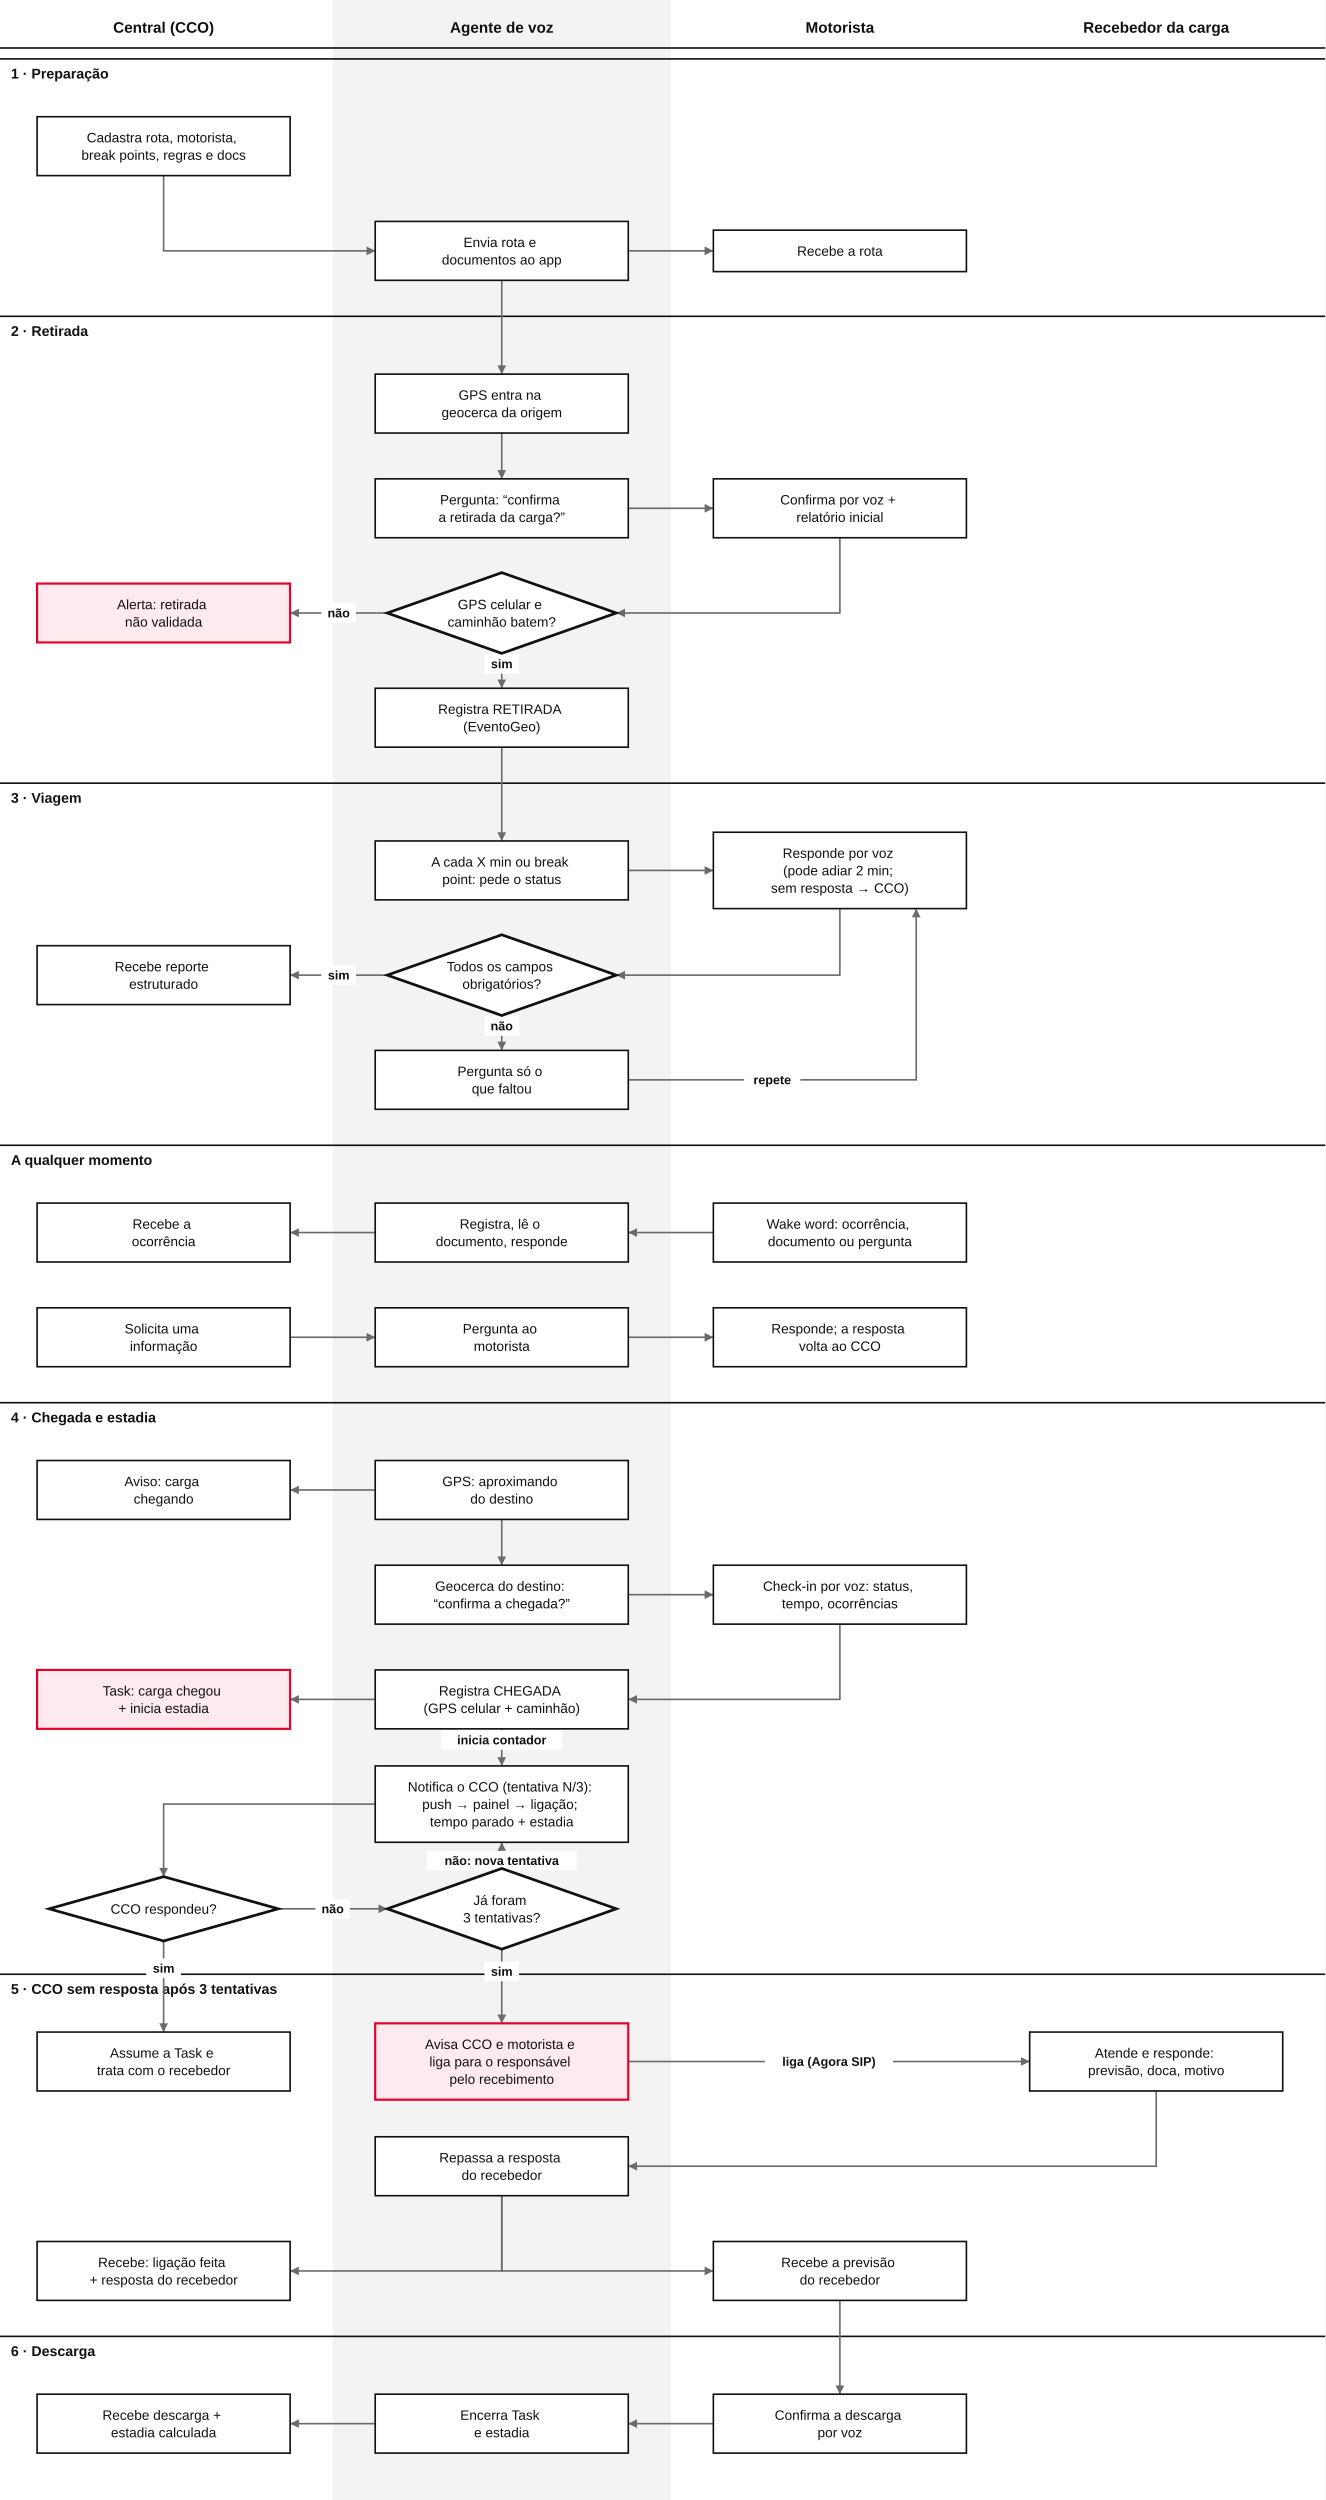
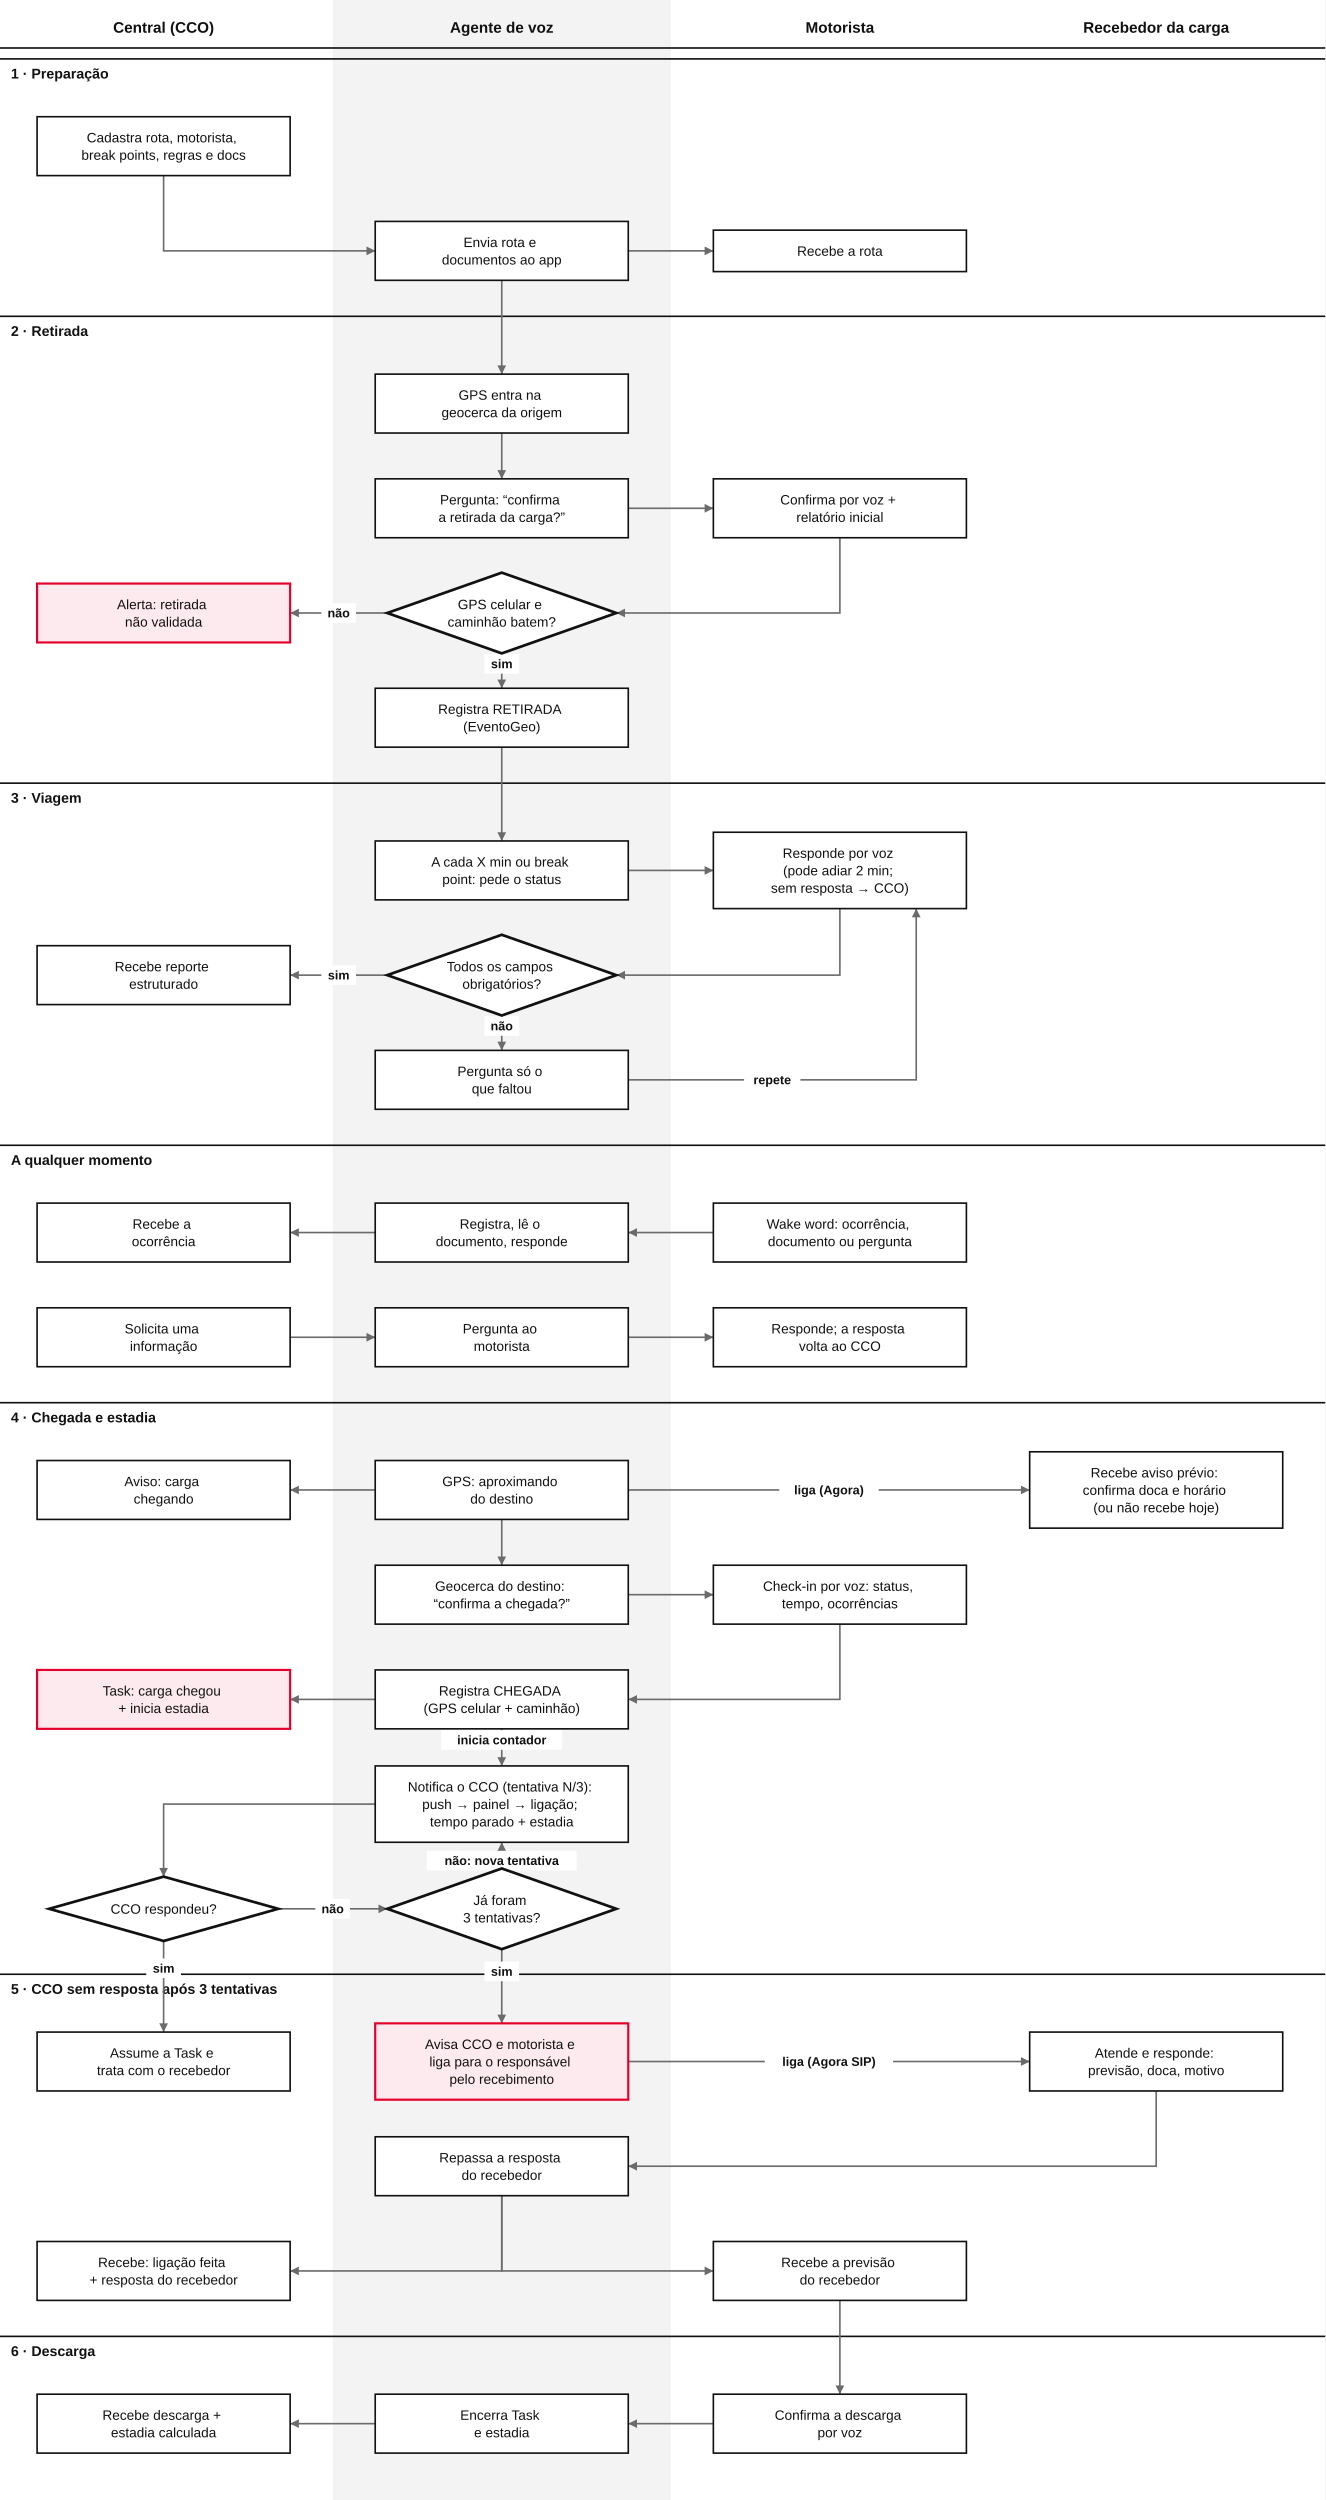
<svg xmlns="http://www.w3.org/2000/svg" width="1215" height="2292" viewBox="0 0 1215 2292" role="img" aria-label="Fluxograma do Parceiro de Estrada em quatro raias: central, agente de voz, motorista e recebedor, da preparação da rota até a descarga, incluindo a ligação ao recebedor quando o CCO não responde">
  <style>text{fill:#111;font:12.5px Archivo,Arial,sans-serif}.lh{font-weight:800;font-size:14px}.ph{font-weight:800;font-size:13px}.nd{fill:#fff;stroke:#111;stroke-width:1.5}.a{fill:#fdeaee;stroke:#e4002b;stroke-width:2}.dc{fill:#fff;stroke:#111;stroke-width:2.5}.ed{fill:none;stroke:#6b6b6b;stroke-width:1.5}.lane{fill:#f3f3f3}.rule{stroke:#111;stroke-width:1.5}.lb{fill:#fff}.el{font-size:11.5px;font-weight:700}marker path{fill:#6b6b6b}</style>
  <rect width="100%" height="100%" fill="#fff" />
  <defs>
    <marker id="ah" viewBox="0 0 8 8" refX="8" refY="4" markerWidth="8" markerHeight="8" markerUnits="userSpaceOnUse" orient="auto">
      <path d="M0 0 L8 4 L0 8 z" />
    </marker>
  </defs>
  <text class="lh" text-anchor="middle" x="150" y="30">Central (CCO)</text>
  <rect class="lane" x="305" y="0" width="310" height="2292" />
  <text class="lh" text-anchor="middle" x="460" y="30">Agente de voz</text>
  <text class="lh" text-anchor="middle" x="770" y="30">Motorista</text>
  <text class="lh" text-anchor="middle" x="1060" y="30">Recebedor da carga</text>
  <line class="rule" x1="0" x2="1215" y1="44" y2="44" />
  <line class="rule" x1="0" x2="1215" y1="54" y2="54" />
  <text class="ph" x="10" y="72">1 · Preparação</text>
  <line class="rule" x1="0" x2="1215" y1="290" y2="290" />
  <text class="ph" x="10" y="308">2 · Retirada</text>
  <line class="rule" x1="0" x2="1215" y1="718" y2="718" />
  <text class="ph" x="10" y="736">3 · Viagem</text>
  <line class="rule" x1="0" x2="1215" y1="1050" y2="1050" />
  <text class="ph" x="10" y="1068">A qualquer momento</text>
  <line class="rule" x1="0" x2="1215" y1="1286" y2="1286" />
  <text class="ph" x="10" y="1304">4 · Chegada e estadia</text>
  <line class="rule" x1="0" x2="1215" y1="1810" y2="1810" />
  <text class="ph" x="10" y="1828">5 · CCO sem resposta após 3 tentativas</text>
  <line class="rule" x1="0" x2="1215" y1="2142" y2="2142" />
  <text class="ph" x="10" y="2160">6 · Descarga</text>
  <path class="ed" marker-end="url(#ah)" d="M150 161 L150 230 L344 230" />
  <path class="ed" marker-end="url(#ah)" d="M576 230 L654 230" />
  <path class="ed" marker-end="url(#ah)" d="M460 257 L460 343" />
  <path class="ed" marker-end="url(#ah)" d="M460 397 L460 439" />
  <path class="ed" marker-end="url(#ah)" d="M576 466 L654 466" />
  <path class="ed" marker-end="url(#ah)" d="M770 493 L770 562 L565 562" />
  <path class="ed" marker-end="url(#ah)" d="M355 562 L266 562" />
  <rect class="lb" x="294.6" y="553" width="31.8" height="18" />
  <text class="el" text-anchor="middle" x="310.5" y="566">não</text>
  <path class="ed" marker-end="url(#ah)" d="M460 599 L460 631" />
  <rect class="lb" x="444.1" y="599.6" width="31.8" height="18" />
  <text class="el" text-anchor="middle" x="460" y="612.6">sim</text>
  <path class="ed" marker-end="url(#ah)" d="M460 685 L460 771" />
  <path class="ed" marker-end="url(#ah)" d="M576 798 L654 798" />
  <path class="ed" marker-end="url(#ah)" d="M770 833 L770 894 L565 894" />
  <path class="ed" marker-end="url(#ah)" d="M355 894 L266 894" />
  <rect class="lb" x="294.6" y="885" width="31.8" height="18" />
  <text class="el" text-anchor="middle" x="310.5" y="898">sim</text>
  <path class="ed" marker-end="url(#ah)" d="M460 931 L460 963" />
  <rect class="lb" x="444.1" y="931.6" width="31.8" height="18" />
  <text class="el" text-anchor="middle" x="460" y="944.6">não</text>
  <path class="ed" marker-end="url(#ah)" d="M576 990 L840 990 L840 833" />
  <rect class="lb" x="682.2" y="981" width="51.6" height="18" />
  <text class="el" text-anchor="middle" x="708" y="994">repete</text>
  <path class="ed" marker-end="url(#ah)" d="M654 1130 L576 1130" />
  <path class="ed" marker-end="url(#ah)" d="M344 1130 L266 1130" />
  <path class="ed" marker-end="url(#ah)" d="M266 1226 L344 1226" />
  <path class="ed" marker-end="url(#ah)" d="M576 1226 L654 1226" />
  <path class="ed" marker-end="url(#ah)" d="M344 1366 L266 1366" />
+   <path class="ed" marker-end="url(#ah)" d="M576 1366 L944 1366" />
+   <rect class="lb" x="714.4" y="1357" width="91.2" height="18" />
+   <text class="el" text-anchor="middle" x="760" y="1370">liga (Agora)</text>
  <path class="ed" marker-end="url(#ah)" d="M460 1393 L460 1435" />
  <path class="ed" marker-end="url(#ah)" d="M576 1462 L654 1462" />
  <path class="ed" marker-end="url(#ah)" d="M770 1489 L770 1558 L576 1558" />
  <path class="ed" marker-end="url(#ah)" d="M344 1558 L266 1558" />
  <path class="ed" marker-end="url(#ah)" d="M460 1585 L460 1619" />
  <rect class="lb" x="404.5" y="1586.2" width="111" height="18" />
  <text class="el" text-anchor="middle" x="460" y="1599.2">inicia contador</text>
  <path class="ed" marker-end="url(#ah)" d="M344 1654 L150 1654 L150 1720.5" />
  <path class="ed" marker-end="url(#ah)" d="M255 1750 L355 1750" />
  <rect class="lb" x="289.1" y="1741" width="31.8" height="18" />
  <text class="el" text-anchor="middle" x="305" y="1754">não</text>
  <path class="ed" marker-end="url(#ah)" d="M460 1713 L460 1689" />
  <rect class="lb" x="391.3" y="1696.8" width="137.4" height="18" />
  <text class="el" text-anchor="middle" x="460" y="1709.8">não: nova tentativa</text>
  <path class="ed" marker-end="url(#ah)" d="M150 1779.5 L150 1863" />
  <rect class="lb" x="134.1" y="1795.55" width="31.8" height="18" />
  <text class="el" text-anchor="middle" x="150" y="1808.55">sim</text>
  <path class="ed" marker-end="url(#ah)" d="M460 1787 L460 1855" />
  <rect class="lb" x="444.1" y="1798.4" width="31.8" height="18" />
  <text class="el" text-anchor="middle" x="460" y="1811.4">sim</text>
  <path class="ed" marker-end="url(#ah)" d="M576 1890 L944 1890" />
  <rect class="lb" x="701.2" y="1881" width="117.6" height="18" />
  <text class="el" text-anchor="middle" x="760" y="1894">liga (Agora SIP)</text>
  <path class="ed" marker-end="url(#ah)" d="M1060 1917 L1060 1986 L576 1986" />
  <path class="ed" marker-end="url(#ah)" d="M460 2013 L460 2082 L266 2082" />
  <path class="ed" marker-end="url(#ah)" d="M460 2013 L460 2082 L654 2082" />
  <path class="ed" marker-end="url(#ah)" d="M770 2109 L770 2195" />
  <path class="ed" marker-end="url(#ah)" d="M654 2222 L576 2222" />
  <path class="ed" marker-end="url(#ah)" d="M344 2222 L266 2222" />
  <rect class="nd" x="34" y="107" width="232" height="54" />
  <text text-anchor="middle">
    <tspan x="150" y="130.5">Cadastra rota, motorista,</tspan>
    <tspan x="150" y="146.5">break points, regras e docs</tspan>
  </text>
  <rect class="nd" x="344" y="203" width="232" height="54" />
  <text text-anchor="middle">
    <tspan x="460" y="226.5">Envia rota e</tspan>
    <tspan x="460" y="242.5">documentos ao app</tspan>
  </text>
  <rect class="nd" x="654" y="211" width="232" height="38" />
  <text text-anchor="middle">
    <tspan x="770" y="234.5">Recebe a rota</tspan>
  </text>
  <rect class="nd" x="344" y="343" width="232" height="54" />
  <text text-anchor="middle">
    <tspan x="460" y="366.5">GPS entra na</tspan>
    <tspan x="460" y="382.5">geocerca da origem</tspan>
  </text>
  <rect class="nd" x="344" y="439" width="232" height="54" />
  <text text-anchor="middle">
    <tspan x="460" y="462.5">Pergunta: “confirma</tspan>
    <tspan x="460" y="478.5">a retirada da carga?”</tspan>
  </text>
  <rect class="nd" x="654" y="439" width="232" height="54" />
  <text text-anchor="middle">
    <tspan x="770" y="462.5">Confirma por voz +</tspan>
    <tspan x="770" y="478.5">relatório inicial</tspan>
  </text>
  <polygon class="dc" points="460,525 565,562 460,599 355,562" />
  <text text-anchor="middle">
    <tspan x="460" y="558.5">GPS celular e</tspan>
    <tspan x="460" y="574.5">caminhão batem?</tspan>
  </text>
  <rect class="nd a" x="34" y="535" width="232" height="54" />
  <text text-anchor="middle">
    <tspan x="150" y="558.5">Alerta: retirada</tspan>
    <tspan x="150" y="574.5">não validada</tspan>
  </text>
  <rect class="nd" x="344" y="631" width="232" height="54" />
  <text text-anchor="middle">
    <tspan x="460" y="654.5">Registra RETIRADA</tspan>
    <tspan x="460" y="670.5">(EventoGeo)</tspan>
  </text>
  <rect class="nd" x="344" y="771" width="232" height="54" />
  <text text-anchor="middle">
    <tspan x="460" y="794.5">A cada X min ou break</tspan>
    <tspan x="460" y="810.5">point: pede o status</tspan>
  </text>
  <rect class="nd" x="654" y="763" width="232" height="70" />
  <text text-anchor="middle">
    <tspan x="770" y="786.5">Responde por voz</tspan>
    <tspan x="770" y="802.5">(pode adiar 2 min;</tspan>
    <tspan x="770" y="818.5">sem resposta → CCO)</tspan>
  </text>
  <polygon class="dc" points="460,857 565,894 460,931 355,894" />
  <text text-anchor="middle">
    <tspan x="460" y="890.5">Todos os campos</tspan>
    <tspan x="460" y="906.5">obrigatórios?</tspan>
  </text>
  <rect class="nd" x="34" y="867" width="232" height="54" />
  <text text-anchor="middle">
    <tspan x="150" y="890.5">Recebe reporte</tspan>
    <tspan x="150" y="906.5">estruturado</tspan>
  </text>
  <rect class="nd" x="344" y="963" width="232" height="54" />
  <text text-anchor="middle">
    <tspan x="460" y="986.5">Pergunta só o</tspan>
    <tspan x="460" y="1002.5">que faltou</tspan>
  </text>
  <rect class="nd" x="654" y="1103" width="232" height="54" />
  <text text-anchor="middle">
    <tspan x="770" y="1126.5">Wake word: ocorrência,</tspan>
    <tspan x="770" y="1142.5">documento ou pergunta</tspan>
  </text>
  <rect class="nd" x="344" y="1103" width="232" height="54" />
  <text text-anchor="middle">
    <tspan x="460" y="1126.5">Registra, lê o</tspan>
    <tspan x="460" y="1142.5">documento, responde</tspan>
  </text>
  <rect class="nd" x="34" y="1103" width="232" height="54" />
  <text text-anchor="middle">
    <tspan x="150" y="1126.5">Recebe a</tspan>
    <tspan x="150" y="1142.5">ocorrência</tspan>
  </text>
  <rect class="nd" x="34" y="1199" width="232" height="54" />
  <text text-anchor="middle">
    <tspan x="150" y="1222.5">Solicita uma</tspan>
    <tspan x="150" y="1238.5">informação</tspan>
  </text>
  <rect class="nd" x="344" y="1199" width="232" height="54" />
  <text text-anchor="middle">
    <tspan x="460" y="1222.5">Pergunta ao</tspan>
    <tspan x="460" y="1238.5">motorista</tspan>
  </text>
  <rect class="nd" x="654" y="1199" width="232" height="54" />
  <text text-anchor="middle">
    <tspan x="770" y="1222.5">Responde; a resposta</tspan>
    <tspan x="770" y="1238.5">volta ao CCO</tspan>
  </text>
  <rect class="nd" x="344" y="1339" width="232" height="54" />
  <text text-anchor="middle">
    <tspan x="460" y="1362.5">GPS: aproximando</tspan>
    <tspan x="460" y="1378.5">do destino</tspan>
  </text>
  <rect class="nd" x="34" y="1339" width="232" height="54" />
  <text text-anchor="middle">
    <tspan x="150" y="1362.5">Aviso: carga</tspan>
    <tspan x="150" y="1378.5">chegando</tspan>
  </text>
+   <rect class="nd" x="944" y="1331" width="232" height="70" />
+   <text text-anchor="middle">
+     <tspan x="1060" y="1354.5">Recebe aviso prévio:</tspan>
+     <tspan x="1060" y="1370.5">confirma doca e horário</tspan>
+     <tspan x="1060" y="1386.5">(ou não recebe hoje)</tspan>
+   </text>
  <rect class="nd" x="344" y="1435" width="232" height="54" />
  <text text-anchor="middle">
    <tspan x="460" y="1458.5">Geocerca do destino:</tspan>
    <tspan x="460" y="1474.5">“confirma a chegada?”</tspan>
  </text>
  <rect class="nd" x="654" y="1435" width="232" height="54" />
  <text text-anchor="middle">
    <tspan x="770" y="1458.5">Check-in por voz: status,</tspan>
    <tspan x="770" y="1474.5">tempo, ocorrências</tspan>
  </text>
  <rect class="nd" x="344" y="1531" width="232" height="54" />
  <text text-anchor="middle">
    <tspan x="460" y="1554.5">Registra CHEGADA</tspan>
    <tspan x="460" y="1570.5">(GPS celular + caminhão)</tspan>
  </text>
  <rect class="nd a" x="34" y="1531" width="232" height="54" />
  <text text-anchor="middle">
    <tspan x="150" y="1554.5">Task: carga chegou</tspan>
    <tspan x="150" y="1570.5">+ inicia estadia</tspan>
  </text>
  <rect class="nd" x="344" y="1619" width="232" height="70" />
  <text text-anchor="middle">
    <tspan x="460" y="1642.5">Notifica o CCO (tentativa N/3):</tspan>
    <tspan x="460" y="1658.5">push → painel → ligação;</tspan>
    <tspan x="460" y="1674.5">tempo parado + estadia</tspan>
  </text>
  <polygon class="dc" points="150,1720.5 255,1750 150,1779.5 45,1750" />
  <text text-anchor="middle">
    <tspan x="150" y="1754.5">CCO respondeu?</tspan>
  </text>
  <polygon class="dc" points="460,1713 565,1750 460,1787 355,1750" />
  <text text-anchor="middle">
    <tspan x="460" y="1746.5">Já foram</tspan>
    <tspan x="460" y="1762.5">3 tentativas?</tspan>
  </text>
  <rect class="nd" x="34" y="1863" width="232" height="54" />
  <text text-anchor="middle">
    <tspan x="150" y="1886.5">Assume a Task e</tspan>
    <tspan x="150" y="1902.5">trata com o recebedor</tspan>
  </text>
  <rect class="nd a" x="344" y="1855" width="232" height="70" />
  <text text-anchor="middle">
    <tspan x="460" y="1878.5">Avisa CCO e motorista e</tspan>
    <tspan x="460" y="1894.5">liga para o responsável</tspan>
    <tspan x="460" y="1910.5">pelo recebimento</tspan>
  </text>
  <rect class="nd" x="944" y="1863" width="232" height="54" />
  <text text-anchor="middle">
    <tspan x="1060" y="1886.5">Atende e responde:</tspan>
    <tspan x="1060" y="1902.5">previsão, doca, motivo</tspan>
  </text>
  <rect class="nd" x="344" y="1959" width="232" height="54" />
  <text text-anchor="middle">
    <tspan x="460" y="1982.5">Repassa a resposta</tspan>
    <tspan x="460" y="1998.5">do recebedor</tspan>
  </text>
  <rect class="nd" x="34" y="2055" width="232" height="54" />
  <text text-anchor="middle">
    <tspan x="150" y="2078.5">Recebe: ligação feita</tspan>
    <tspan x="150" y="2094.5">+ resposta do recebedor</tspan>
  </text>
  <rect class="nd" x="654" y="2055" width="232" height="54" />
  <text text-anchor="middle">
    <tspan x="770" y="2078.5">Recebe a previsão</tspan>
    <tspan x="770" y="2094.5">do recebedor</tspan>
  </text>
  <rect class="nd" x="654" y="2195" width="232" height="54" />
  <text text-anchor="middle">
    <tspan x="770" y="2218.5">Confirma a descarga</tspan>
    <tspan x="770" y="2234.5">por voz</tspan>
  </text>
  <rect class="nd" x="344" y="2195" width="232" height="54" />
  <text text-anchor="middle">
    <tspan x="460" y="2218.5">Encerra Task</tspan>
    <tspan x="460" y="2234.5">e estadia</tspan>
  </text>
  <rect class="nd" x="34" y="2195" width="232" height="54" />
  <text text-anchor="middle">
    <tspan x="150" y="2218.5">Recebe descarga +</tspan>
    <tspan x="150" y="2234.5">estadia calculada</tspan>
  </text>
</svg>
